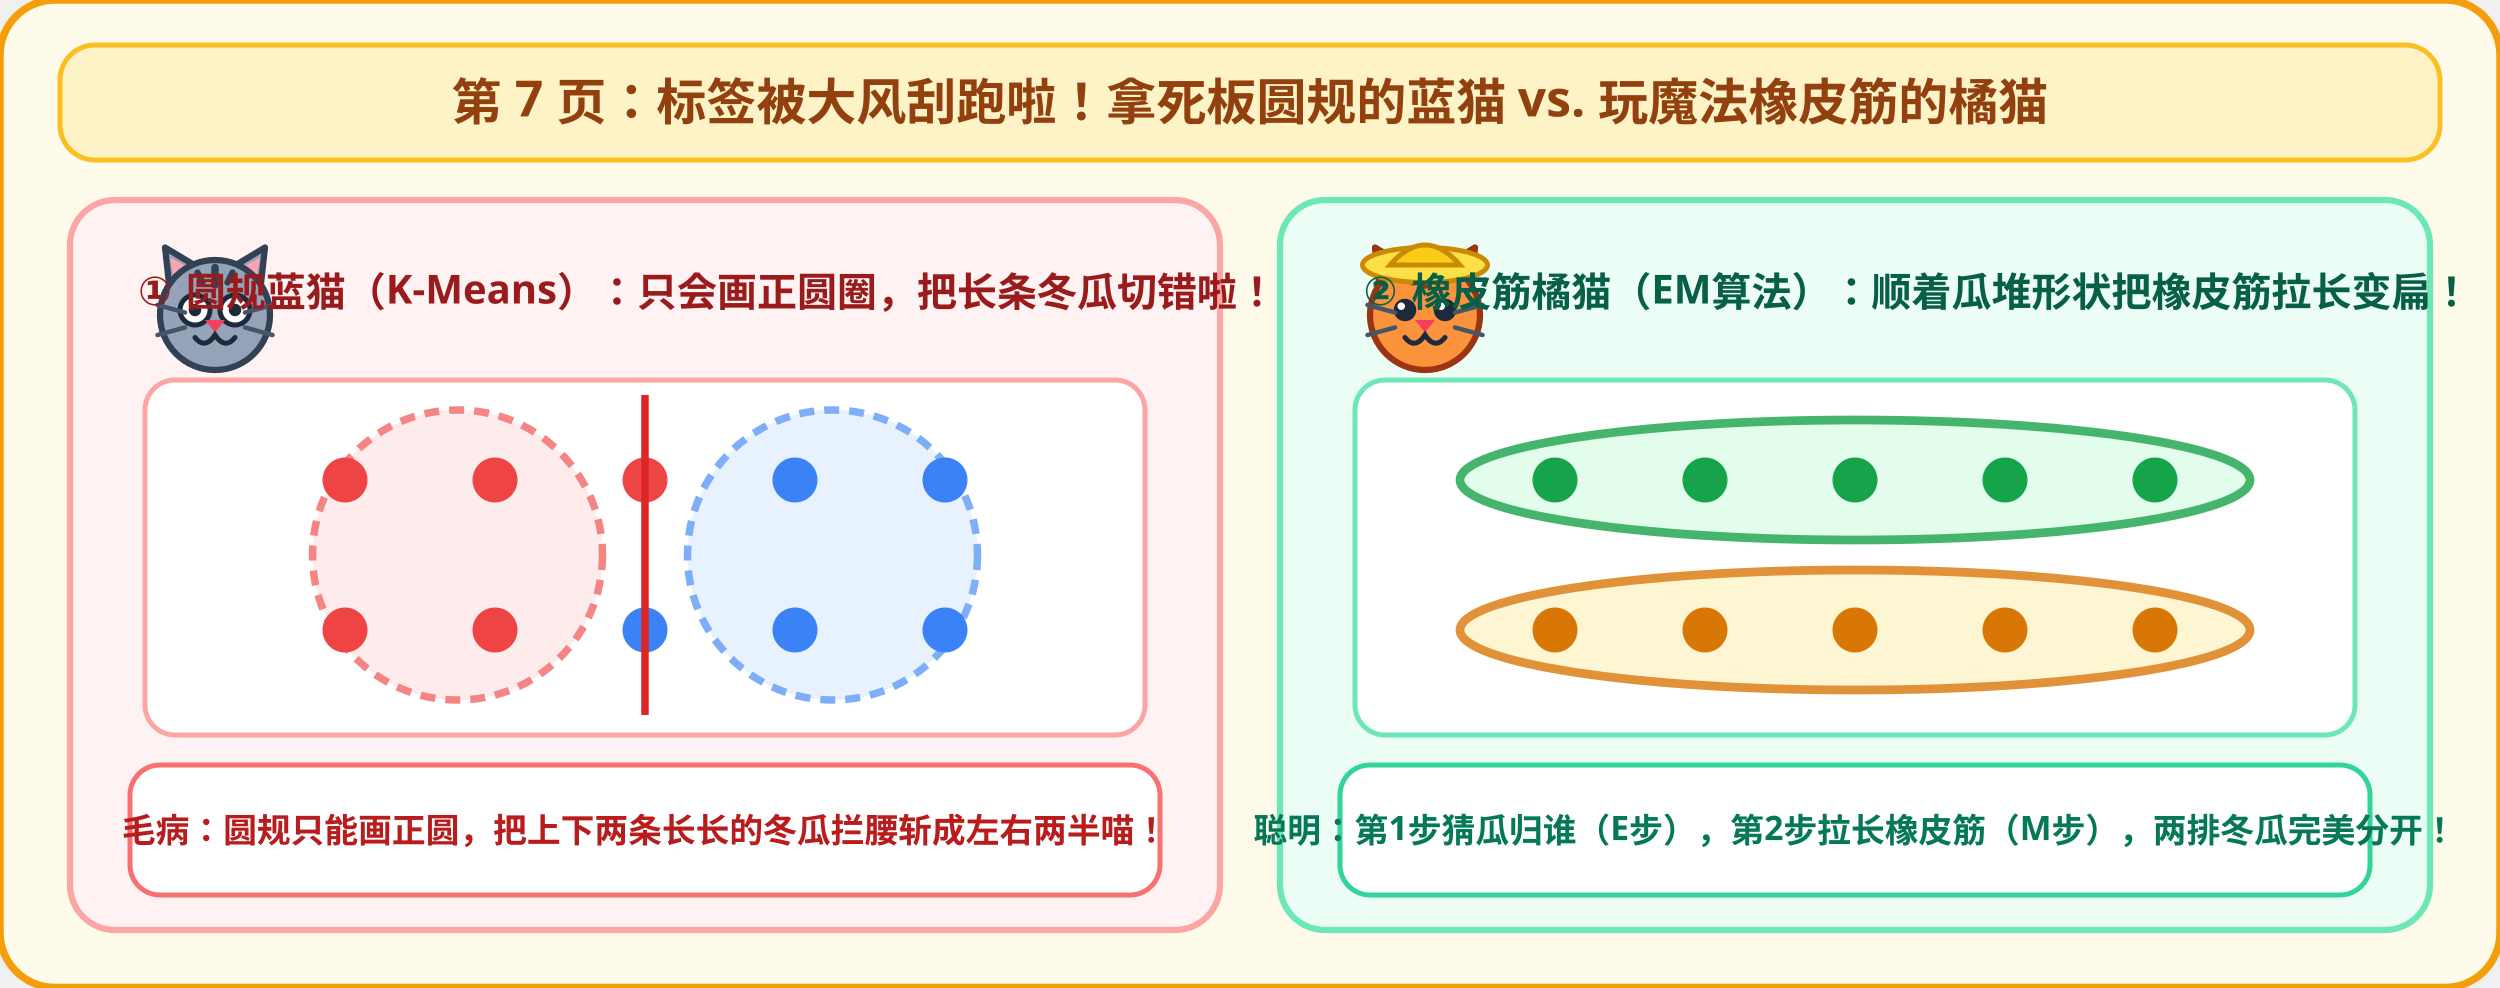
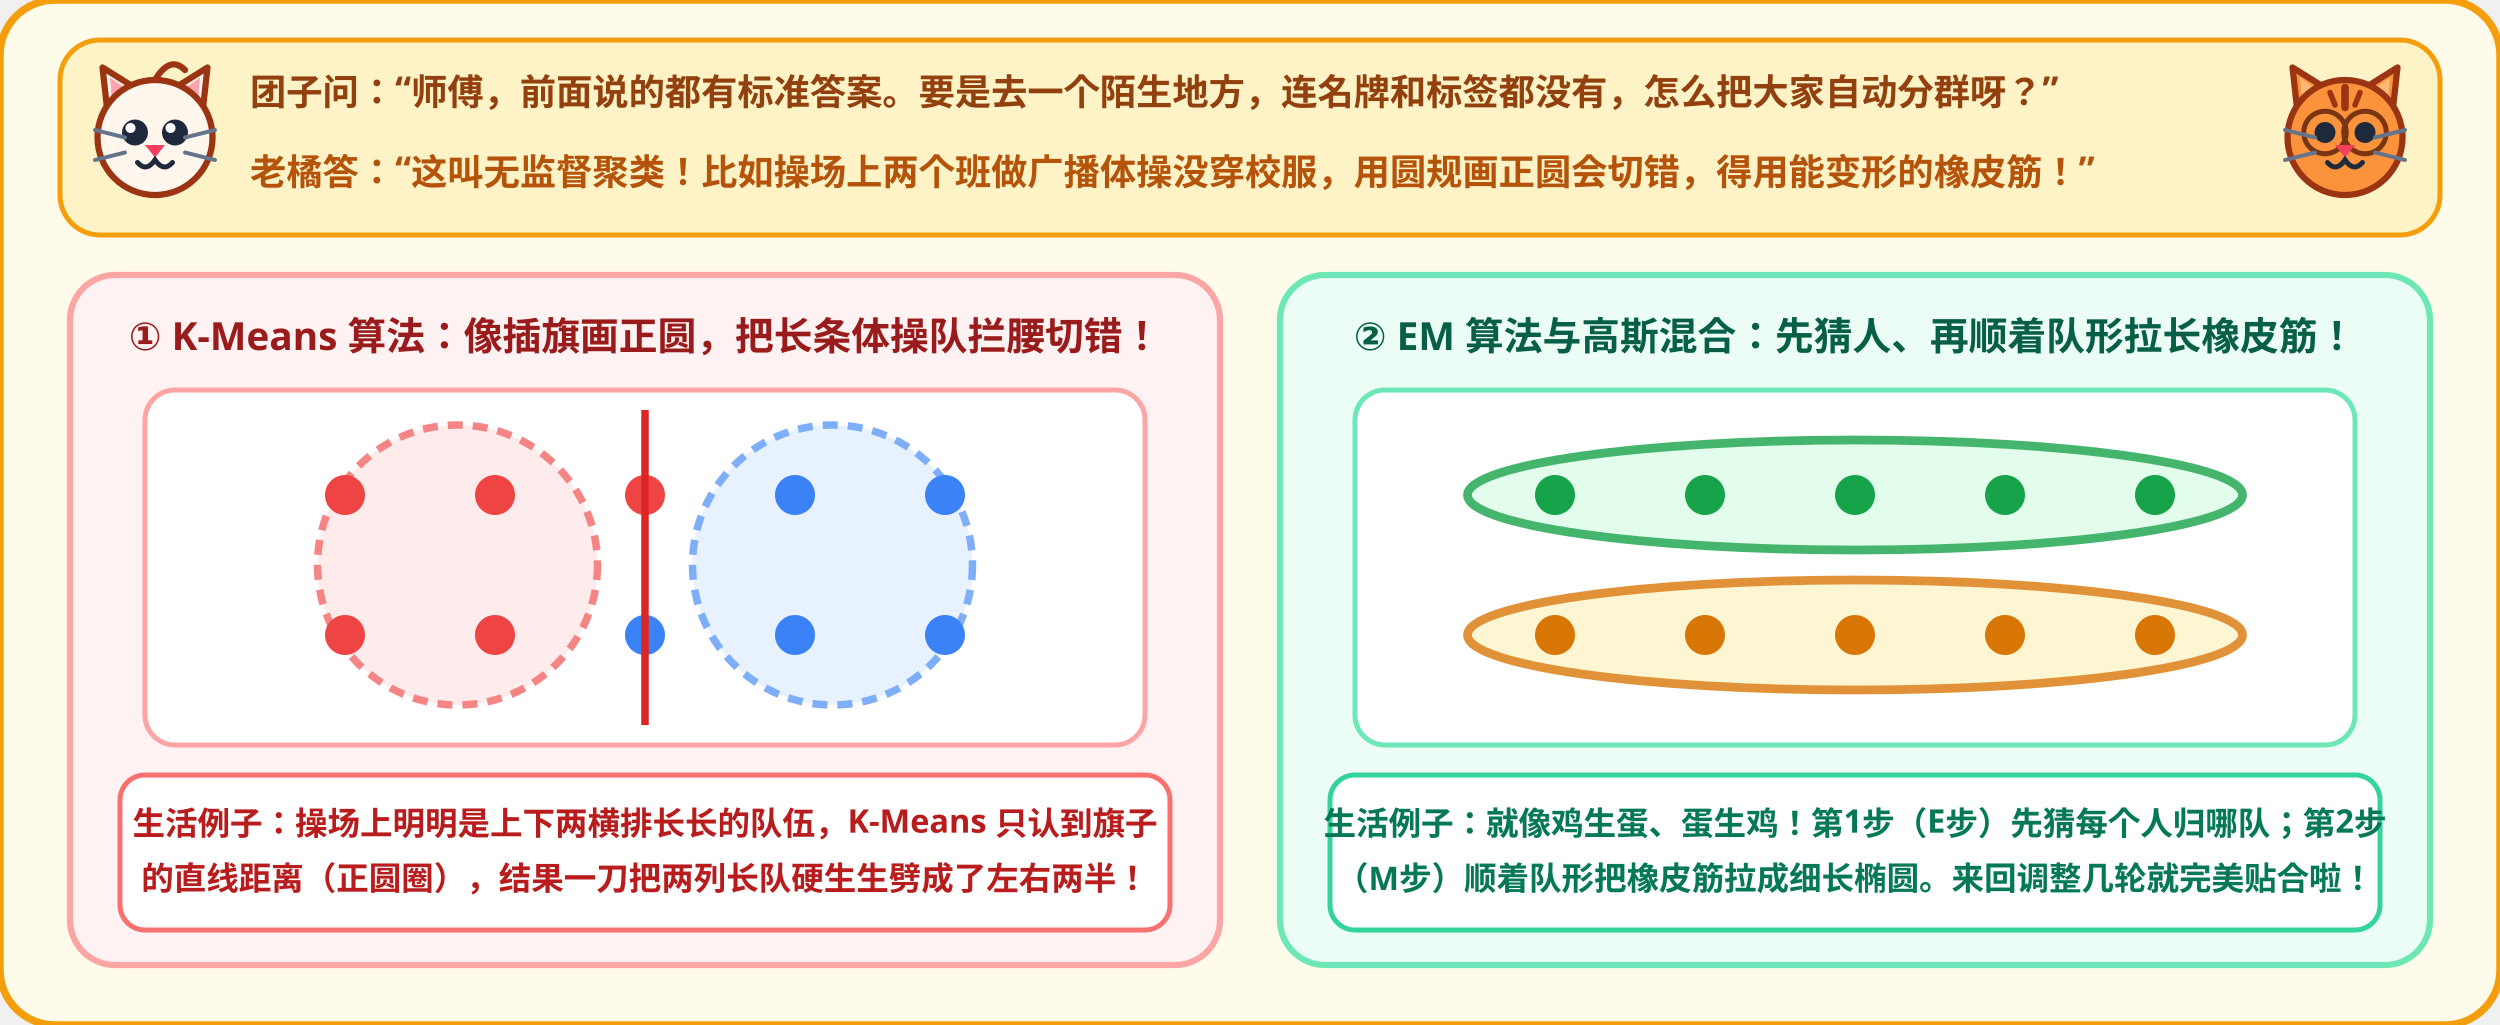
- <svg xmlns="http://www.w3.org/2000/svg" viewBox="0 0 1000 395" width="100%" height="auto" font-family="Microsoft YaHei, PingFang SC, sans-serif">
-   <rect width="1000" height="395" rx="22" fill="#FFFBEB" stroke="#F59E0B" stroke-width="3" />
-   <rect x="24" y="18" width="952" height="46" rx="14" fill="#FEF3C7" stroke="#FBBF24" stroke-width="2" />
-   <text x="500" y="48" text-anchor="middle" font-size="20" font-weight="bold" fill="#92400E">第 7 页：标签被大风刮跑啦！拿死板圆规的蓝猫 vs. 玩魔法橡皮筋的橘猫</text>
-   <g transform="translate(28, 80)">
-     <rect width="460" height="292" rx="18" fill="#FEF2F2" stroke="#FCA5A5" stroke-width="2.5" />
-     <polygon points="40,37 38,19 53,28" fill="#94A3B8" stroke="#334155" stroke-width="2.5" stroke-linejoin="round" />
-     <polygon points="76,37 78,19 63,28" fill="#94A3B8" stroke="#334155" stroke-width="2.5" stroke-linejoin="round" />
-     <polygon points="42,34 40,23 51,29" fill="#FDA4AF" />
-     <polygon points="74,34 76,23 65,29" fill="#FDA4AF" />
-     <circle cx="58" cy="46" r="22" fill="#94A3B8" stroke="#334155" stroke-width="2.5" />
-     <line x1="58" y1="27" x2="58" y2="34" stroke="#334155" stroke-width="3" stroke-linecap="round" />
-     <line x1="51" y1="29" x2="53" y2="33" stroke="#334155" stroke-width="2.5" stroke-linecap="round" />
-     <line x1="65" y1="29" x2="63" y2="33" stroke="#334155" stroke-width="2.5" stroke-linecap="round" />
-     <circle cx="50" cy="44" r="6" fill="#FFFFFF" stroke="#1E293B" stroke-width="2" />
-     <circle cx="66" cy="44" r="6" fill="#FFFFFF" stroke="#1E293B" stroke-width="2" />
-     <circle cx="50" cy="44" r="2.5" fill="#1E293B" />
-     <circle cx="66" cy="44" r="2.5" fill="#1E293B" />
-     <polygon points="54,48 62,48 58,53" fill="#F43F5E" />
-     <path d="M 50 55 Q 54 60 58 54 Q 62 60 66 55" fill="none" stroke="#1E293B" stroke-width="2" stroke-linecap="round" />
-     <line x1="46" y1="45" x2="35" y2="42" stroke="#475569" stroke-width="1.8" stroke-linecap="round" />
-     <line x1="70" y1="45" x2="81" y2="42" stroke="#475569" stroke-width="1.8" stroke-linecap="round" />
-     <line x1="46" y1="51" x2="35" y2="54" stroke="#475569" stroke-width="1.8" stroke-linecap="round" />
-     <line x1="70" y1="51" x2="81" y2="54" stroke="#475569" stroke-width="1.8" stroke-linecap="round" />
-     <text x="255" y="42" text-anchor="middle" font-size="16" font-weight="bold" fill="#991B1B">① 圆规蓝猫（K-Means）：只会画正圆圈，把长条冬瓜切错啦！</text>
-     <rect x="30" y="72" width="400" height="142" rx="12" fill="#FFFFFF" stroke="#FCA5A5" stroke-width="2" />
-     <circle cx="155" cy="142" r="58" fill="#FEE2E2" opacity="0.65" stroke="#EF4444" stroke-width="3" stroke-dasharray="6,4" />
-     <circle cx="305" cy="142" r="58" fill="#DBEAFE" opacity="0.65" stroke="#3B82F6" stroke-width="3" stroke-dasharray="6,4" />
-     <circle cx="110" cy="112" r="9" fill="#EF4444" />
-     <circle cx="170" cy="112" r="9" fill="#EF4444" />
-     <circle cx="230" cy="112" r="9" fill="#EF4444" />
-     <circle cx="290" cy="112" r="9" fill="#3B82F6" />
-     <circle cx="350" cy="112" r="9" fill="#3B82F6" />
-     <circle cx="110" cy="172" r="9" fill="#EF4444" />
-     <circle cx="170" cy="172" r="9" fill="#EF4444" />
-     <circle cx="230" cy="172" r="9" fill="#3B82F6" />
-     <circle cx="290" cy="172" r="9" fill="#3B82F6" />
-     <circle cx="350" cy="172" r="9" fill="#3B82F6" />
-     <line x1="230" y1="78" x2="230" y2="206" stroke="#DC2626" stroke-width="3" />
-     <rect x="24" y="226" width="412" height="52" rx="12" fill="#FFFFFF" stroke="#F87171" stroke-width="2" />
-     <text x="230" y="257" text-anchor="middle" font-size="13.5" font-weight="bold" fill="#B91C1C">毛病：圆规只能画正圆，把上下两条长长的冬瓜拦腰斩成左右两半喵！</text>
+ <svg xmlns="http://www.w3.org/2000/svg" viewBox="0 0 1000 410" width="100%" height="auto" font-family="Microsoft YaHei, PingFang SC, sans-serif">
+   <rect width="1000" height="410" rx="22" fill="#FFFBEB" stroke="#F59E0B" stroke-width="3" />
+   <rect x="24" y="16" width="952" height="78" rx="16" fill="#FEF3C7" stroke="#F59E0B" stroke-width="2" />
+   <polygon points="43,45 41,27 57,37" fill="#FFF7ED" stroke="#9A3412" stroke-width="2.5" stroke-linejoin="round" />
+   <polygon points="81,45 83,27 67,37" fill="#FFF7ED" stroke="#9A3412" stroke-width="2.5" stroke-linejoin="round" />
+   <polygon points="45,43 44,31 54,38" fill="#FDA4AF" />
+   <polygon points="79,43 80,31 70,38" fill="#FDA4AF" />
+   <circle cx="62" cy="55" r="23" fill="#FFF7ED" stroke="#9A3412" stroke-width="2.5" />
+   <circle cx="54" cy="53" r="5.2" fill="#1E293B" />
+   <circle cx="70" cy="53" r="5.2" fill="#1E293B" />
+   <circle cx="52.2" cy="51.2" r="2.0" fill="#FFFFFF" />
+   <circle cx="68.2" cy="51.2" r="2.0" fill="#FFFFFF" />
+   <path d="M 62 32 Q 68 22 74 28" fill="none" stroke="#9A3412" stroke-width="2.5" stroke-linecap="round" />
+   <polygon points="58,58 66,58 62,63" fill="#F43F5E" />
+   <path d="M 55 65 Q 58.5 69 62 64 Q 65.5 69 69 65" fill="none" stroke="#1E293B" stroke-width="2" stroke-linecap="round" />
+   <line x1="50" y1="55" x2="38" y2="52" stroke="#64748B" stroke-width="1.6" stroke-linecap="round" />
+   <line x1="74" y1="55" x2="86" y2="52" stroke="#64748B" stroke-width="1.6" stroke-linecap="round" />
+   <line x1="50" y1="61" x2="38" y2="64" stroke="#64748B" stroke-width="1.6" stroke-linecap="round" />
+   <line x1="74" y1="61" x2="86" y2="64" stroke="#64748B" stroke-width="1.6" stroke-linecap="round" />
+   <text x="100" y="42" font-size="14.5" font-weight="bold" fill="#92400E">团子问：“师傅，前面说的都有标准答案。要是去一个陌生地方，连名牌和标签都没有，怎么把大家自动分群呀？”</text>
+   <polygon points="919,45 917,27 933,37" fill="#FB923C" stroke="#9A3412" stroke-width="2.5" stroke-linejoin="round" />
+   <polygon points="957,45 959,27 943,37" fill="#FB923C" stroke="#9A3412" stroke-width="2.5" stroke-linejoin="round" />
+   <polygon points="921,43 920,31 930,38" fill="#FDBA74" />
+   <polygon points="955,43 956,31 946,38" fill="#FDBA74" />
+   <circle cx="938" cy="55" r="23" fill="#FB923C" stroke="#9A3412" stroke-width="2.5" />
+   <line x1="938" y1="35" x2="938" y2="43" stroke="#9A3412" stroke-width="3" stroke-linecap="round" />
+   <line x1="932" y1="37" x2="934" y2="42" stroke="#9A3412" stroke-width="2.2" stroke-linecap="round" />
+   <line x1="944" y1="37" x2="942" y2="42" stroke="#9A3412" stroke-width="2.2" stroke-linecap="round" />
+   <circle cx="930" cy="53" r="4.2" fill="#1E293B" />
+   <circle cx="946" cy="53" r="4.2" fill="#1E293B" />
+   <circle cx="930" cy="53" r="8.5" fill="none" stroke="#78350F" stroke-width="2" />
+   <circle cx="946" cy="53" r="8.5" fill="none" stroke="#78350F" stroke-width="2" />
+   <line x1="938.5" y1="53" x2="937.5" y2="53" stroke="#78350F" stroke-width="2" />
+   <polygon points="934,58 942,58 938,63" fill="#F43F5E" />
+   <path d="M 931 65 Q 934.5 69 938 64 Q 941.5 69 945 65" fill="none" stroke="#1E293B" stroke-width="2" stroke-linecap="round" />
+   <line x1="926" y1="55" x2="914" y2="52" stroke="#64748B" stroke-width="1.6" stroke-linecap="round" />
+   <line x1="950" y1="55" x2="962" y2="52" stroke="#64748B" stroke-width="1.6" stroke-linecap="round" />
+   <line x1="926" y1="61" x2="914" y2="64" stroke="#64748B" stroke-width="1.6" stroke-linecap="round" />
+   <line x1="950" y1="61" x2="962" y2="64" stroke="#64748B" stroke-width="1.6" stroke-linecap="round" />
+   <text x="100" y="74" font-size="14.5" font-weight="bold" fill="#B45309">老橘答：“这叫无监督聚类！比如操场上两个班做广播体操没穿校服，用圆规画正圆会切错，得用能变形的橡皮筋！”</text>
+   <g transform="translate(28, 110)">
+     <rect width="460" height="276" rx="18" fill="#FEF2F2" stroke="#FCA5A5" stroke-width="2.5" />
+     <text x="230" y="30" text-anchor="middle" font-size="15.5" font-weight="bold" fill="#991B1B">① K-Means 算法：像插旗画正圆，把长条体操队拦腰切错！</text>
+     <rect x="30" y="46" width="400" height="142" rx="12" fill="#FFFFFF" stroke="#FCA5A5" stroke-width="2" />
+     <circle cx="155" cy="116" r="56" fill="#FEE2E2" opacity="0.65" stroke="#EF4444" stroke-width="3" stroke-dasharray="6,4" />
+     <circle cx="305" cy="116" r="56" fill="#DBEAFE" opacity="0.65" stroke="#3B82F6" stroke-width="3" stroke-dasharray="6,4" />
+     <circle cx="110" cy="88" r="8" fill="#EF4444" />
+     <circle cx="170" cy="88" r="8" fill="#EF4444" />
+     <circle cx="230" cy="88" r="8" fill="#EF4444" />
+     <circle cx="290" cy="88" r="8" fill="#3B82F6" />
+     <circle cx="350" cy="88" r="8" fill="#3B82F6" />
+     <circle cx="110" cy="144" r="8" fill="#EF4444" />
+     <circle cx="170" cy="144" r="8" fill="#EF4444" />
+     <circle cx="230" cy="144" r="8" fill="#3B82F6" />
+     <circle cx="290" cy="144" r="8" fill="#3B82F6" />
+     <circle cx="350" cy="144" r="8" fill="#3B82F6" />
+     <line x1="230" y1="54" x2="230" y2="180" stroke="#DC2626" stroke-width="3" />
+     <rect x="20" y="200" width="420" height="62" rx="10" fill="#FFFFFF" stroke="#F87171" stroke-width="2" />
+     <text x="230" y="224" text-anchor="middle" font-size="13" font-weight="bold" fill="#B91C1C">生活例子：操场上明明是上下两横排长长的队伍，K-Means 只认到旗子</text>
+     <text x="230" y="246" text-anchor="middle" font-size="13" font-weight="bold" fill="#B91C1C">的直线距离（正圆圈），结果一刀把两列长队硬生生劈成了左右两半！</text>
  </g>
-   <g transform="translate(512, 80)">
-     <rect width="460" height="292" rx="18" fill="#ECFDF5" stroke="#6EE7B7" stroke-width="2.5" />
-     <polygon points="40,37 38,19 53,28" fill="#FB923C" stroke="#9A3412" stroke-width="2.5" stroke-linejoin="round" />
-     <polygon points="76,37 78,19 63,28" fill="#FB923C" stroke="#9A3412" stroke-width="2.5" stroke-linejoin="round" />
-     <polygon points="42,34 40,23 51,29" fill="#FDA4AF" />
-     <polygon points="74,34 76,23 65,29" fill="#FDA4AF" />
-     <circle cx="58" cy="46" r="22" fill="#FB923C" stroke="#9A3412" stroke-width="2.5" />
-     <line x1="58" y1="27" x2="58" y2="34" stroke="#9A3412" stroke-width="3" stroke-linecap="round" />
-     <line x1="51" y1="29" x2="53" y2="33" stroke="#9A3412" stroke-width="2.5" stroke-linecap="round" />
-     <line x1="65" y1="29" x2="63" y2="33" stroke="#9A3412" stroke-width="2.5" stroke-linecap="round" />
-     <circle cx="50" cy="44" r="4.5" fill="#1E293B" />
-     <circle cx="66" cy="44" r="4.5" fill="#1E293B" />
-     <circle cx="48.5" cy="42.5" r="1.5" fill="#FFFFFF" />
-     <circle cx="64.5" cy="42.5" r="1.5" fill="#FFFFFF" />
-     <polygon points="54,48 62,48 58,53" fill="#F43F5E" />
-     <path d="M 50 55 Q 54 60 58 54 Q 62 60 66 55" fill="none" stroke="#1E293B" stroke-width="2" stroke-linecap="round" />
-     <line x1="46" y1="45" x2="35" y2="42" stroke="#475569" stroke-width="1.8" stroke-linecap="round" />
-     <line x1="70" y1="45" x2="81" y2="42" stroke="#475569" stroke-width="1.8" stroke-linecap="round" />
-     <line x1="46" y1="51" x2="35" y2="54" stroke="#475569" stroke-width="1.8" stroke-linecap="round" />
-     <line x1="70" y1="51" x2="81" y2="54" stroke="#475569" stroke-width="1.8" stroke-linecap="round" />
-     <ellipse cx="58" cy="26" rx="25" ry="7" fill="#FDE047" stroke="#CA8A04" stroke-width="2" />
-     <path d="M 44 26 Q 58 10 72 26 Z" fill="#FACC15" stroke="#CA8A04" stroke-width="2" />
-     <text x="255" y="42" text-anchor="middle" font-size="16" font-weight="bold" fill="#065F46">② 橡皮筋橘猫（EM算法）：顺着瓜堆形状把橡皮筋拉长变扁！</text>
-     <rect x="30" y="72" width="400" height="142" rx="12" fill="#FFFFFF" stroke="#6EE7B7" stroke-width="2" />
-     <ellipse cx="230" cy="112" rx="158" ry="24" fill="#DCFCE7" opacity="0.8" stroke="#16A34A" stroke-width="3.5" />
-     <ellipse cx="230" cy="172" rx="158" ry="24" fill="#FEF3C7" opacity="0.8" stroke="#D97706" stroke-width="3.5" />
-     <circle cx="110" cy="112" r="9" fill="#16A34A" />
-     <circle cx="170" cy="112" r="9" fill="#16A34A" />
-     <circle cx="230" cy="112" r="9" fill="#16A34A" />
-     <circle cx="290" cy="112" r="9" fill="#16A34A" />
-     <circle cx="350" cy="112" r="9" fill="#16A34A" />
-     <circle cx="110" cy="172" r="9" fill="#D97706" />
-     <circle cx="170" cy="172" r="9" fill="#D97706" />
-     <circle cx="230" cy="172" r="9" fill="#D97706" />
-     <circle cx="290" cy="172" r="9" fill="#D97706" />
-     <circle cx="350" cy="172" r="9" fill="#D97706" />
-     <rect x="24" y="226" width="412" height="52" rx="12" fill="#FFFFFF" stroke="#34D399" stroke-width="2" />
-     <text x="230" y="257" text-anchor="middle" font-size="13.5" font-weight="bold" fill="#047857">聪明：第1步猜瓜归谁（E步），第2步拉长橡皮筋（M步），两排冬瓜完美分开！</text>
+   <g transform="translate(512, 110)">
+     <rect width="460" height="276" rx="18" fill="#ECFDF5" stroke="#6EE7B7" stroke-width="2.5" />
+     <text x="230" y="30" text-anchor="middle" font-size="15.5" font-weight="bold" fill="#065F46">② EM 算法与高斯混合：先猜人、再顺着队形拉长橡皮筋！</text>
+     <rect x="30" y="46" width="400" height="142" rx="12" fill="#FFFFFF" stroke="#6EE7B7" stroke-width="2" />
+     <ellipse cx="230" cy="88" rx="155" ry="22" fill="#DCFCE7" opacity="0.8" stroke="#16A34A" stroke-width="3.5" />
+     <ellipse cx="230" cy="144" rx="155" ry="22" fill="#FEF3C7" opacity="0.8" stroke="#D97706" stroke-width="3.5" />
+     <circle cx="110" cy="88" r="8" fill="#16A34A" />
+     <circle cx="170" cy="88" r="8" fill="#16A34A" />
+     <circle cx="230" cy="88" r="8" fill="#16A34A" />
+     <circle cx="290" cy="88" r="8" fill="#16A34A" />
+     <circle cx="350" cy="88" r="8" fill="#16A34A" />
+     <circle cx="110" cy="144" r="8" fill="#D97706" />
+     <circle cx="170" cy="144" r="8" fill="#D97706" />
+     <circle cx="230" cy="144" r="8" fill="#D97706" />
+     <circle cx="290" cy="144" r="8" fill="#D97706" />
+     <circle cx="350" cy="144" r="8" fill="#D97706" />
+     <rect x="20" y="200" width="420" height="62" rx="10" fill="#FFFFFF" stroke="#34D399" stroke-width="2" />
+     <text x="230" y="224" text-anchor="middle" font-size="13" font-weight="bold" fill="#047857">生活例子：就像鸡生蛋、蛋生鸡！第1步（E步）先猜每个人归哪队；第2步</text>
+     <text x="230" y="246" text-anchor="middle" font-size="13" font-weight="bold" fill="#047857">（M步）顺着队形把橡皮筋拉成细长椭圆。来回调整几轮就完美贴合啦！</text>
  </g>
</svg>
